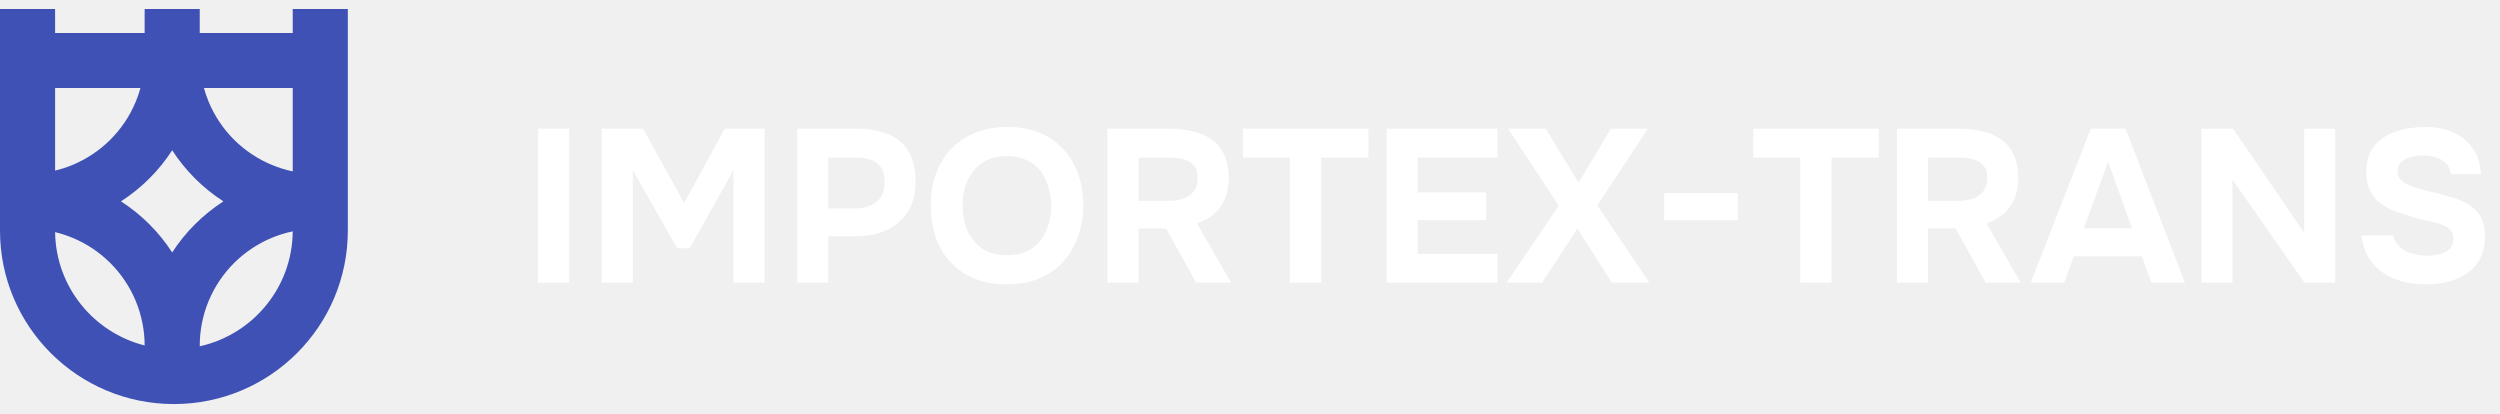
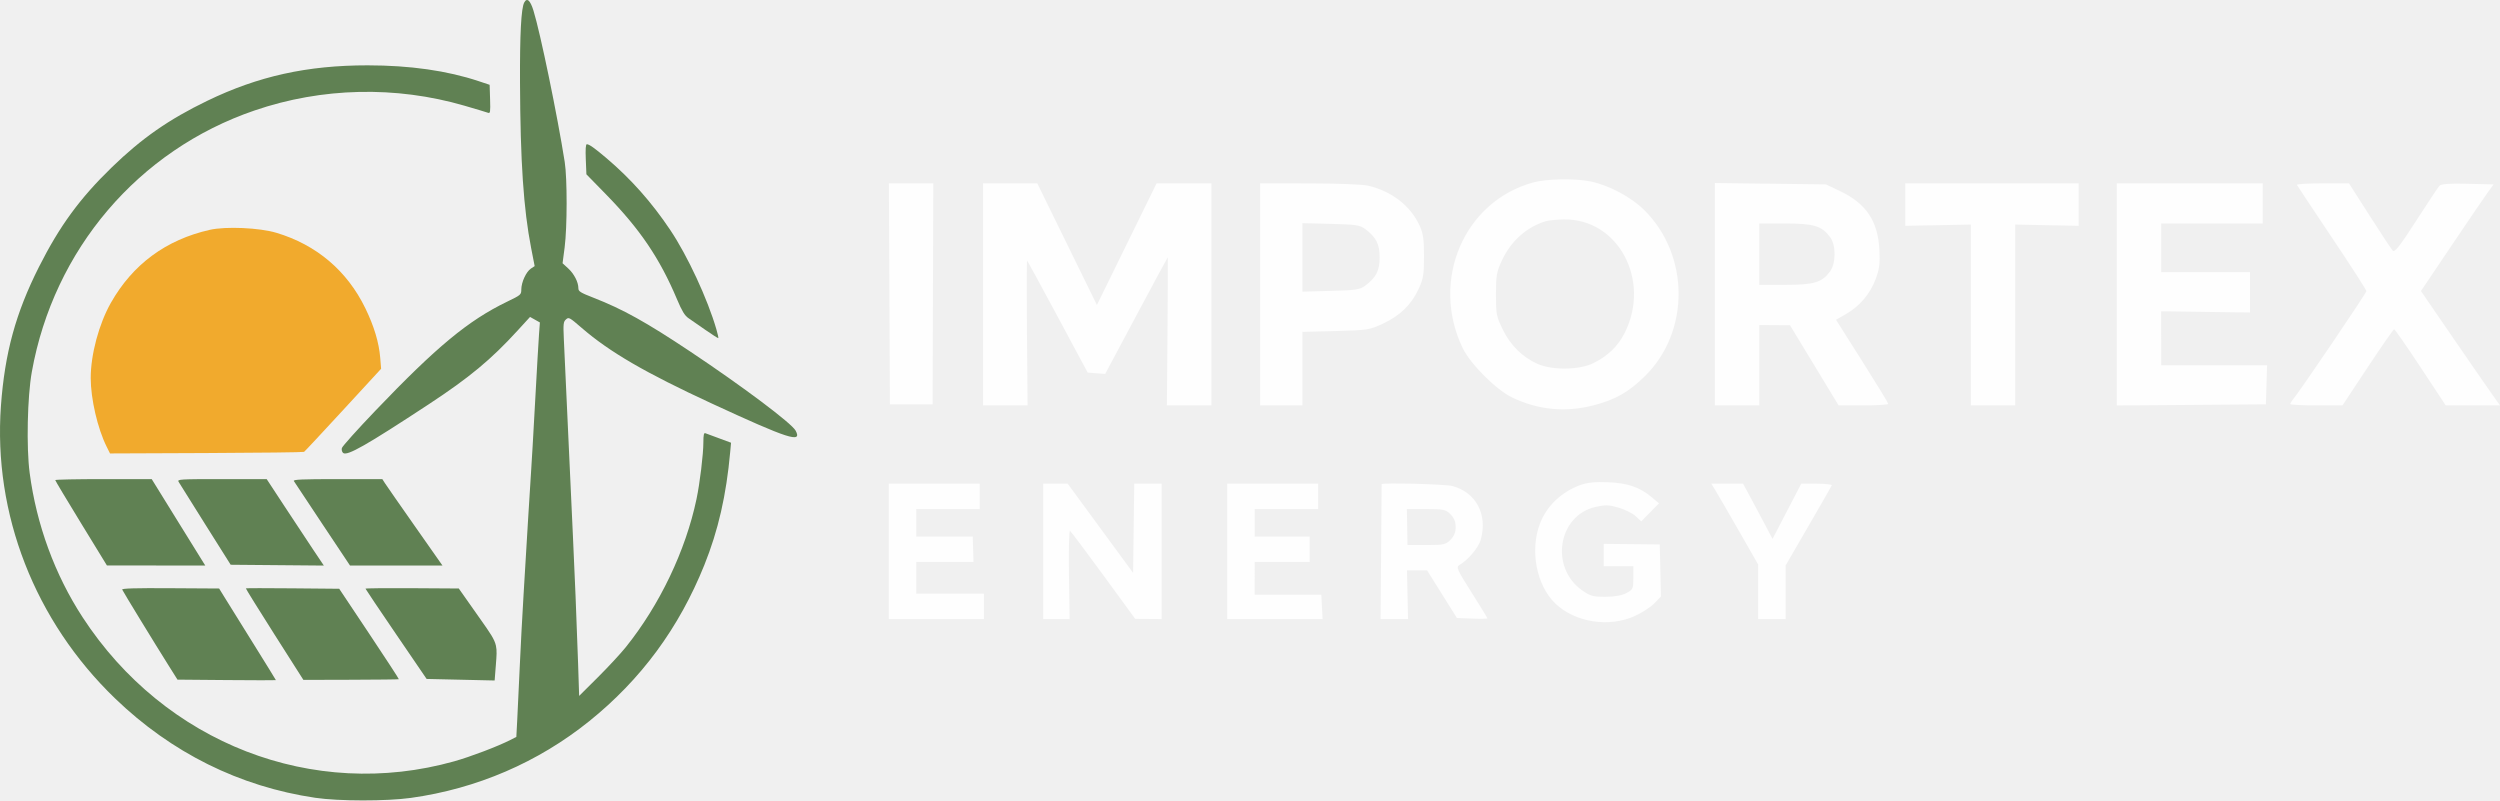
- <svg xmlns="http://www.w3.org/2000/svg" width="230" height="38" viewBox="0 0 230 38" fill="none">
-   <path fill-rule="evenodd" clip-rule="evenodd" d="M5.069 3.039V0.826H0V3.039V7.779V15.997V21.054V21.212C0 30.027 7.163 37.173 16 37.173C24.837 37.173 32 30.027 32 21.212V21.054V15.997V7.779V3.039V0.826H26.931V3.039H18.376V2.723V0.826H13.307V2.723V3.039H5.069ZM13.307 31.782C8.617 30.597 5.135 26.387 5.07 21.356C5.611 21.486 6.141 21.659 6.657 21.872C7.964 22.412 9.152 23.203 10.152 24.201C11.152 25.199 11.946 26.384 12.487 27.688C13.026 28.986 13.305 30.377 13.307 31.782ZM13.736 20.625C14.53 21.417 15.235 22.289 15.841 23.225C16.448 22.289 17.153 21.417 17.947 20.625C18.741 19.834 19.614 19.13 20.553 18.525C19.614 17.921 18.741 17.217 17.947 16.425C17.153 15.633 16.448 14.762 15.841 13.825C15.235 14.762 14.53 15.633 13.736 16.425C12.943 17.217 12.069 17.921 11.13 18.525C12.069 19.13 12.943 19.834 13.736 20.625ZM26.93 21.284C26.897 26.46 23.248 30.78 18.376 31.858V31.8C18.376 30.389 18.655 28.991 19.196 27.688C19.738 26.384 20.531 25.199 21.531 24.201C22.532 23.203 23.719 22.412 25.026 21.872C25.643 21.617 26.28 21.421 26.93 21.284ZM12.923 8.095C12.804 8.526 12.659 8.949 12.487 9.363C11.946 10.667 11.152 11.852 10.152 12.85C9.152 13.847 7.964 14.639 6.657 15.179C6.141 15.392 5.61 15.565 5.069 15.695V8.095H12.923ZM26.931 15.767V8.095H18.761C18.879 8.526 19.024 8.949 19.196 9.363C19.738 10.667 20.531 11.852 21.531 12.85C22.532 13.847 23.719 14.639 25.026 15.179C25.643 15.434 26.28 15.63 26.931 15.767Z" fill="#3F51B5" />
-   <path d="M49.5 26V11.84H52.36V26H49.5ZM55.359 26V11.84H59.159L62.939 18.68L66.679 11.84H70.339V26H67.479V15.66L63.459 22.84H62.299L58.219 15.66V26H55.359ZM73.348 26V11.84H78.868C79.948 11.84 80.888 12.007 81.688 12.34C82.501 12.66 83.128 13.18 83.568 13.9C84.008 14.607 84.228 15.553 84.228 16.74C84.228 17.847 83.981 18.773 83.488 19.52C83.008 20.267 82.348 20.827 81.508 21.2C80.668 21.56 79.714 21.74 78.648 21.74H76.208V26H73.348ZM76.208 19.18H78.608C79.461 19.18 80.134 18.98 80.628 18.58C81.134 18.167 81.388 17.547 81.388 16.72C81.388 15.987 81.174 15.433 80.748 15.06C80.334 14.687 79.668 14.5 78.748 14.5H76.208V19.18ZM92.614 26.16C91.161 26.16 89.907 25.853 88.854 25.24C87.814 24.627 87.014 23.78 86.454 22.7C85.907 21.607 85.634 20.353 85.634 18.94C85.634 17.5 85.914 16.233 86.474 15.14C87.047 14.047 87.861 13.2 88.914 12.6C89.967 11.987 91.221 11.68 92.674 11.68C94.114 11.68 95.354 11.98 96.394 12.58C97.434 13.18 98.234 14.02 98.794 15.1C99.367 16.18 99.654 17.44 99.654 18.88C99.654 20.293 99.367 21.553 98.794 22.66C98.234 23.753 97.427 24.613 96.374 25.24C95.334 25.853 94.081 26.16 92.614 26.16ZM92.654 23.48C93.614 23.48 94.394 23.26 94.994 22.82C95.594 22.38 96.027 21.813 96.294 21.12C96.574 20.427 96.714 19.7 96.714 18.94C96.714 18.38 96.634 17.827 96.474 17.28C96.327 16.733 96.094 16.24 95.774 15.8C95.454 15.36 95.034 15.013 94.514 14.76C93.994 14.493 93.367 14.36 92.634 14.36C91.687 14.36 90.914 14.58 90.314 15.02C89.714 15.447 89.267 16.007 88.974 16.7C88.694 17.393 88.554 18.133 88.554 18.92C88.554 19.707 88.694 20.447 88.974 21.14C89.267 21.833 89.714 22.4 90.314 22.84C90.927 23.267 91.707 23.48 92.654 23.48ZM101.883 26V11.84H107.583C108.289 11.84 108.963 11.913 109.603 12.06C110.256 12.193 110.843 12.427 111.363 12.76C111.883 13.093 112.289 13.56 112.583 14.16C112.889 14.747 113.043 15.5 113.043 16.42C113.043 17.1 112.929 17.713 112.703 18.26C112.476 18.807 112.143 19.273 111.703 19.66C111.263 20.047 110.736 20.347 110.123 20.56L113.263 26H110.043L107.283 21.02H104.743V26H101.883ZM104.743 18.48H107.383C107.796 18.48 108.169 18.447 108.503 18.38C108.849 18.3 109.143 18.18 109.383 18.02C109.636 17.86 109.829 17.647 109.963 17.38C110.109 17.113 110.183 16.787 110.183 16.4C110.196 15.907 110.089 15.527 109.863 15.26C109.649 14.98 109.343 14.787 108.943 14.68C108.556 14.56 108.096 14.5 107.563 14.5H104.743V18.48ZM118.672 26V14.5H114.352V11.84H125.892V14.5H121.552V26H118.672ZM127.566 26V11.84H137.766V14.5H130.426V17.7H136.726V20.26H130.426V23.36H137.766V26H127.566ZM138.608 26L143.408 18.92L138.748 11.84H142.208L145.228 16.8L148.208 11.84H151.608L146.948 18.9L151.748 26H148.288L145.128 21.04L141.868 26H138.608ZM153.107 20.26V17.76H159.887V20.26H153.107ZM165.625 26V14.5H161.305V11.84H172.845V14.5H168.505V26H165.625ZM174.52 26V11.84H180.22C180.926 11.84 181.6 11.913 182.24 12.06C182.893 12.193 183.48 12.427 184 12.76C184.52 13.093 184.926 13.56 185.22 14.16C185.526 14.747 185.68 15.5 185.68 16.42C185.68 17.1 185.566 17.713 185.34 18.26C185.113 18.807 184.78 19.273 184.34 19.66C183.9 20.047 183.373 20.347 182.76 20.56L185.9 26H182.68L179.92 21.02H177.38V26H174.52ZM177.38 18.48H180.02C180.433 18.48 180.806 18.447 181.14 18.38C181.486 18.3 181.78 18.18 182.02 18.02C182.273 17.86 182.466 17.647 182.6 17.38C182.746 17.113 182.82 16.787 182.82 16.4C182.833 15.907 182.726 15.527 182.5 15.26C182.286 14.98 181.98 14.787 181.58 14.68C181.193 14.56 180.733 14.5 180.2 14.5H177.38V18.48ZM186.829 26L192.349 11.84H195.549L201.009 26H197.929L197.049 23.58H190.789L189.909 26H186.829ZM191.709 21H196.149L193.949 14.88L191.709 21ZM202.527 26V11.84H205.447L211.987 21.42V11.84H214.847V26H212.007L205.387 16.52V26H202.527ZM223.18 26.16C222.193 26.16 221.273 26.007 220.42 25.7C219.58 25.393 218.873 24.907 218.3 24.24C217.74 23.573 217.387 22.713 217.24 21.66H220.16C220.28 22.113 220.5 22.48 220.82 22.76C221.14 23.027 221.52 23.22 221.96 23.34C222.413 23.46 222.887 23.52 223.38 23.52C223.753 23.52 224.12 23.473 224.48 23.38C224.84 23.287 225.133 23.127 225.36 22.9C225.6 22.673 225.72 22.367 225.72 21.98C225.72 21.687 225.653 21.447 225.52 21.26C225.4 21.073 225.22 20.927 224.98 20.82C224.753 20.7 224.473 20.593 224.14 20.5C223.86 20.42 223.567 20.353 223.26 20.3C222.967 20.247 222.673 20.18 222.38 20.1C222.1 20.02 221.827 19.927 221.56 19.82C221.053 19.687 220.567 19.527 220.1 19.34C219.633 19.14 219.22 18.893 218.86 18.6C218.5 18.293 218.213 17.913 218 17.46C217.8 17.007 217.7 16.46 217.7 15.82C217.7 15.127 217.813 14.54 218.04 14.06C218.28 13.58 218.593 13.187 218.98 12.88C219.38 12.56 219.82 12.313 220.3 12.14C220.793 11.967 221.287 11.847 221.78 11.78C222.273 11.713 222.74 11.68 223.18 11.68C224.1 11.68 224.927 11.84 225.66 12.16C226.393 12.48 226.993 12.96 227.46 13.6C227.927 14.24 228.193 15.047 228.26 16.02H225.48C225.427 15.62 225.28 15.293 225.04 15.04C224.8 14.787 224.493 14.6 224.12 14.48C223.76 14.36 223.353 14.3 222.9 14.3C222.607 14.3 222.32 14.327 222.04 14.38C221.76 14.433 221.507 14.52 221.28 14.64C221.067 14.747 220.893 14.893 220.76 15.08C220.64 15.267 220.58 15.493 220.58 15.76C220.58 16.027 220.653 16.26 220.8 16.46C220.947 16.647 221.16 16.813 221.44 16.96C221.733 17.093 222.073 17.22 222.46 17.34C222.86 17.473 223.28 17.58 223.72 17.66C224.16 17.74 224.58 17.847 224.98 17.98C225.487 18.113 225.96 18.273 226.4 18.46C226.84 18.633 227.227 18.86 227.56 19.14C227.893 19.407 228.153 19.753 228.34 20.18C228.527 20.593 228.62 21.107 228.62 21.72C228.62 22.533 228.467 23.227 228.16 23.8C227.867 24.36 227.46 24.813 226.94 25.16C226.433 25.507 225.853 25.76 225.2 25.92C224.547 26.08 223.873 26.16 223.18 26.16Z" fill="white" />
+ <svg xmlns="http://www.w3.org/2000/svg" width="962" height="308" viewBox="0 0 962 308" fill="none">
+   <path fill-rule="evenodd" clip-rule="evenodd" d="M608.163 186.618C600.872 189.262 595.192 194.661 592.595 201.414C588.614 211.762 591.209 225.27 598.522 232.269C606.069 239.492 619.12 241.548 629.026 237.074C631.773 235.833 635.173 233.63 636.581 232.177L639.141 229.535L638.682 209.494L617.112 209.28V217.865H628.507V222.321C628.507 226.514 628.352 226.86 625.862 228.195C624.127 229.124 621.349 229.622 617.793 229.64C613.041 229.664 611.932 229.36 608.846 227.191C596.284 218.362 599.514 198.304 614.021 195.058C617.763 194.22 619.154 194.267 622.874 195.357C625.3 196.069 628.246 197.549 629.419 198.646L631.551 200.642L638.383 193.682L635.683 191.401C631.041 187.477 626.321 185.85 618.74 185.557C613.816 185.368 610.767 185.674 608.163 186.618ZM342 238.214H378.627V228.446H352.581V216.237H374.607L374.314 206.47H352.581V195.889H376.999V186.121H342V238.214ZM401.418 238.214L411.592 238.215L411.342 221.045C411.205 211.601 411.388 204.063 411.749 204.293C412.11 204.523 417.9 212.233 424.615 221.427L436.824 238.143L446.998 238.214V186.121H436.45L436.01 220.414L410.854 186.121H401.418V238.214ZM472.231 238.214H508.939L508.451 228.853H482.81L482.812 216.237H503.974V206.47H482.812V195.889H507.23V186.121H472.231V238.214ZM531.647 186.325C531.646 186.437 531.554 198.158 531.443 212.371L531.241 238.214L541.823 238.215L541.41 219.493L549.148 219.497L560.615 237.807L566.48 238.046C569.706 238.177 572.345 238.122 572.345 237.922C572.345 237.722 569.593 233.219 566.228 227.916C560.754 219.287 560.261 218.187 561.537 217.458C564.861 215.562 568.968 210.704 569.81 207.672C572.501 197.977 568.035 189.511 558.915 187.02C556.229 186.286 531.652 185.66 531.647 186.325ZM660.12 188.767C661.016 190.222 665.075 197.218 669.14 204.313L676.53 217.215V238.214H687.111V217.592L695.861 202.503C700.674 194.204 704.733 187.123 704.882 186.768C705.032 186.412 702.443 186.121 699.131 186.121H693.11L682.065 207.373L680.025 203.462C678.902 201.311 676.356 196.53 674.366 192.836L670.747 186.121H658.49L660.12 188.767ZM541.608 209.726H548.875C555.504 209.726 556.316 209.551 558.138 207.727C559.518 206.349 560.136 204.825 560.136 202.807C560.136 200.789 559.518 199.266 558.138 197.887C556.311 196.059 555.511 195.889 548.756 195.889H541.372L541.608 209.726Z" fill="white" fill-opacity="0.9" />
+   <path fill-rule="evenodd" clip-rule="evenodd" d="M590.11 70.168C563.381 77.367 550.326 107.839 562.809 133.891C565.758 140.048 575.731 150.02 581.889 152.97C591.833 157.735 602.308 158.763 613.014 156.025C621.579 153.834 626.753 150.895 633.089 144.622C650.293 127.591 650.197 98.347 632.88 80.99C627.769 75.868 619.262 71.306 612.026 69.808C606.166 68.595 595.286 68.774 590.11 70.168ZM342.432 155.6H358.875L359.134 70.544L342.041 70.543L342.432 155.6ZM378.261 156.007H395.415L395.181 127.993C395.052 112.585 395.084 100.116 395.251 100.283C395.417 100.451 400.728 110.218 407.053 121.989L418.551 143.391L425.284 143.882L437.257 121.457C443.842 109.122 449.287 99.031 449.356 99.03C449.425 99.03 449.376 111.85 449.248 127.518L449.014 156.007H466.167V70.543H445.049L422.089 117.345L399.15 70.543H378.261V156.007ZM484.888 156.007H501.166V127.714L513.986 127.385C526.276 127.069 527.027 126.952 532.169 124.542C538.727 121.47 543.022 117.311 545.836 111.31C547.691 107.354 547.968 105.705 547.968 98.624C547.968 92.026 547.638 89.772 546.229 86.723C542.709 79.111 535.419 73.507 526.305 71.406C524.342 70.953 514.22 70.574 503.812 70.563L484.888 70.543V156.007ZM659.885 156.007H676.978V125.077L688.78 125.15L707.492 156.007H717.06C722.322 156.007 726.619 155.733 726.608 155.396C726.596 155.06 722.069 147.646 716.547 138.919L706.508 123.051L710.298 120.886C715.54 117.893 719.591 113.14 721.725 107.481C723.196 103.58 723.469 101.481 723.199 96.149C722.637 85.048 718.094 78.284 707.98 73.491L702.617 70.95L659.885 70.424V156.007ZM733.14 86.902L758.374 86.415L758.372 156.007H775.465L775.462 86.415L799.88 86.903V70.543H733.14V86.902ZM814.53 156.028L871.92 155.6L872.38 140.542H831.63L831.62 119.787L865.81 120.256V104.729H831.63V86.008H870.7V70.543H814.53V156.028ZM883.85 71.154C884 71.49 890.08 80.641 897.35 91.49C904.63 102.339 910.58 111.576 910.58 112.018C910.58 112.773 884.77 150.862 882.39 153.629C881.78 154.336 881.28 155.16 881.28 155.461C881.28 155.761 885.8 156.007 891.33 156.007H901.39L911.07 141.375C916.4 133.326 920.98 126.734 921.26 126.724C921.54 126.713 926.12 133.296 931.44 141.353L941.1 156L962 156.007L958.41 150.92C956.43 148.122 949.59 138.217 943.2 128.911L931.59 111.989L943.21 94.725C949.6 85.23 955.89 75.997 957.19 74.206L959.54 70.95L949.56 70.721C942.23 70.551 939.33 70.768 938.64 71.535C938.13 72.108 934.1 78.176 929.69 85.019C923.34 94.88 921.48 97.244 920.71 96.414C920.18 95.839 916.18 89.783 911.82 82.956L903.9 70.543H893.74C888.15 70.543 883.7 70.817 883.85 71.154ZM594.77 85.141C587.399 87.391 581.423 92.754 577.928 100.252C575.912 104.575 575.65 106.073 575.646 113.292C575.642 120.876 575.83 121.831 578.322 126.891C581.279 132.899 585.723 137.301 591.514 139.959C597.074 142.512 607.64 142.418 613.048 139.769C618.643 137.028 622.555 133.265 625.157 128.122C635.376 107.924 622.701 84.162 601.861 84.45C599.08 84.488 595.889 84.799 594.77 85.141ZM501.166 112.214L512.096 111.93C521.599 111.684 523.32 111.428 525.273 109.969C529.543 106.779 530.875 104.178 530.875 99.031C530.875 93.885 529.544 91.286 525.275 88.093C523.32 86.632 521.62 86.381 512.099 86.149L501.166 85.882V112.214ZM676.978 109.612L686.949 109.611C697.995 109.61 701.092 108.685 704.187 104.466C706.505 101.305 706.522 94.322 704.219 91.238C701.006 86.935 697.948 86.008 686.962 86.008H676.978V109.612Z" fill="white" fill-opacity="0.9" />
+   <path fill-rule="evenodd" clip-rule="evenodd" d="M21.252 184.739C21.252 184.947 25.728 192.425 31.198 201.356L41.145 217.596L78.989 217.613L78.147 216.277C77.683 215.542 73.045 208.061 67.841 199.65L58.378 184.359H39.815C29.605 184.359 21.252 184.53 21.252 184.739ZM68.72 185.399C69.049 185.97 73.694 193.385 79.042 201.877L88.765 217.317L124.615 217.631L120.533 211.536C118.287 208.183 113.337 200.697 109.534 194.9L102.619 184.359H85.371C69.112 184.359 68.156 184.419 68.72 185.399ZM113.073 185.102C113.317 185.51 118.279 192.992 124.099 201.729L134.683 217.613H170.259L159.738 202.619C153.951 194.373 148.743 186.89 148.166 185.992L147.115 184.359H129.873C116.239 184.359 112.723 184.515 113.073 185.102ZM47.023 226.875C47.293 227.578 59.696 247.872 65.035 256.344L68.298 261.524L87.233 261.689C97.649 261.779 106.169 261.793 106.169 261.719C106.169 261.644 102.209 255.231 97.369 247.467C92.529 239.703 87.614 231.799 86.444 229.903L84.319 226.456L65.546 226.34C52.122 226.257 46.845 226.41 47.023 226.875ZM94.613 226.397C94.518 226.493 99.459 234.457 105.592 244.097L116.744 261.622L135.027 261.573C145.083 261.546 153.384 261.451 153.474 261.362C153.563 261.272 148.438 253.404 142.084 243.877L130.532 226.555L112.659 226.39C102.828 226.298 94.708 226.302 94.613 226.397ZM140.638 226.521C140.653 226.684 145.953 234.567 152.415 244.039L164.166 261.26L190.34 261.853L190.709 257.103C190.744 256.648 190.779 256.216 190.812 255.804C191.089 252.33 191.248 250.332 190.832 248.461C190.267 245.928 188.645 243.63 184.826 238.219C184.493 237.746 184.143 237.251 183.776 236.729L176.537 226.45L158.574 226.337C148.694 226.275 140.623 226.358 140.638 226.521Z" fill="#608153" />
+   <path fill-rule="evenodd" clip-rule="evenodd" d="M80.701 88.448C63.882 92.255 51.055 101.722 42.673 116.514C38.064 124.648 34.909 136.411 34.909 145.464C34.909 153.464 37.553 164.877 41.021 171.852L42.332 174.488L79.422 174.334C99.822 174.249 116.732 174.045 117.001 173.879C117.268 173.713 124.05 166.45 132.07 157.74L146.653 141.901L146.315 137.744C145.835 131.825 143.973 125.601 140.606 118.66C133.596 104.213 121.8 94.201 106.344 89.578C99.791 87.618 86.879 87.049 80.701 88.448Z" fill="#F1AA2D" />
+   <path d="M201.721 0.966C200.546 3.161 200.018 13.189 200.099 31.746C200.233 62.242 201.454 80.404 204.379 95.429L205.737 102.401L204.3 103.343C202.493 104.527 200.617 108.584 200.6 111.344C200.587 113.408 200.479 113.501 195.119 116.095C180.192 123.318 168.011 133.4 144.455 158.032C137.532 165.271 131.724 171.741 131.55 172.41C131.375 173.079 131.595 173.927 132.039 174.295C133.565 175.563 140.847 171.423 164.957 155.578C180.639 145.272 188.948 138.378 199.186 127.176L203.96 121.954L207.749 124.085L207.419 128.539C207.236 130.989 206.557 142.746 205.91 154.667C205.262 166.588 204.6 178.079 204.439 180.202C204.278 182.325 203.743 190.876 203.249 199.204C202.755 207.532 201.959 220.76 201.481 228.598C201.002 236.437 200.337 248.996 200.002 256.508C199.667 264.02 199.234 273.18 199.04 276.865L198.686 283.564L196.376 284.742C191.552 287.203 181.039 291.201 174.755 292.963C120.492 308.184 63.387 286.035 31.774 237.506C21.085 221.095 14.046 201.896 11.412 181.962C10.114 172.14 10.532 152.642 12.247 143.088C20.697 95.984 53.228 57.806 97.945 42.512C123.914 33.63 152.258 32.983 178.711 40.669C183.174 41.965 187.259 43.192 187.791 43.397C188.648 43.725 188.737 43.138 188.585 38.202L188.413 32.637L184.262 31.25C172.134 27.199 157.759 25.147 141.501 25.142C118.205 25.137 99.386 29.297 79.753 38.793C64.974 45.941 54.57 53.19 43.032 64.378C30.734 76.303 22.924 86.98 14.994 102.708C6.038 120.471 1.841 135.798 0.362 156.149C-2.664 197.784 13.4 238.983 44.261 268.737C65.975 289.672 92.184 302.684 121.311 306.991C130.298 308.32 148.724 308.339 158.128 307.029C183.484 303.497 207.027 293.367 226.744 277.507C246.673 261.477 261.295 241.637 271.035 217.409C276.374 204.13 279.478 190.56 280.978 173.944L281.302 170.359L276.722 168.664C274.203 167.732 271.809 166.845 271.4 166.693C270.855 166.49 270.658 167.425 270.658 170.214C270.658 174.763 269.308 185.905 268.009 192.078C263.839 211.893 253.828 232.838 240.761 249.085C238.791 251.535 233.956 256.745 230.017 260.665L222.855 267.791L222.45 255.32C222.019 242.057 220.957 215.886 220.45 206.033C220.191 200.999 217.93 151.98 216.967 130.538C216.701 124.6 216.784 123.823 217.787 122.917C218.852 121.952 219.124 122.098 223.848 126.184C234.561 135.451 248.334 143.455 273.924 155.287C303.376 168.905 308.788 170.656 306.165 165.719C304.663 162.893 285.819 148.746 265.61 135.274C248.666 123.977 239.638 118.959 228.348 114.559C223.296 112.59 222.558 112.123 222.558 110.901C222.558 108.568 220.905 105.361 218.629 103.276L216.476 101.304L217.275 95.177C218.278 87.487 218.295 68.613 217.305 62.328C214.478 44.384 207.934 12.679 205.29 4.119C204.043 0.083 202.788 -1.027 201.721 0.966Z" fill="#608153" />
+   <path d="M225.411 61.29L225.648 67.079L233.192 74.799C246.282 88.192 253.899 99.449 260.522 115.187C262.419 119.694 263.481 121.444 264.911 122.419C265.949 123.127 268.92 125.188 271.514 126.998C274.108 128.81 276.312 130.21 276.411 130.111C276.51 130.011 276.173 128.481 275.66 126.711C272.282 115.039 264.576 98.44 257.937 88.535C250.74 77.796 242.724 68.776 233.247 60.751C228.759 56.952 226.704 55.5 225.813 55.5C225.386 55.5 225.253 57.414 225.411 61.29Z" fill="#608153" />
</svg>
